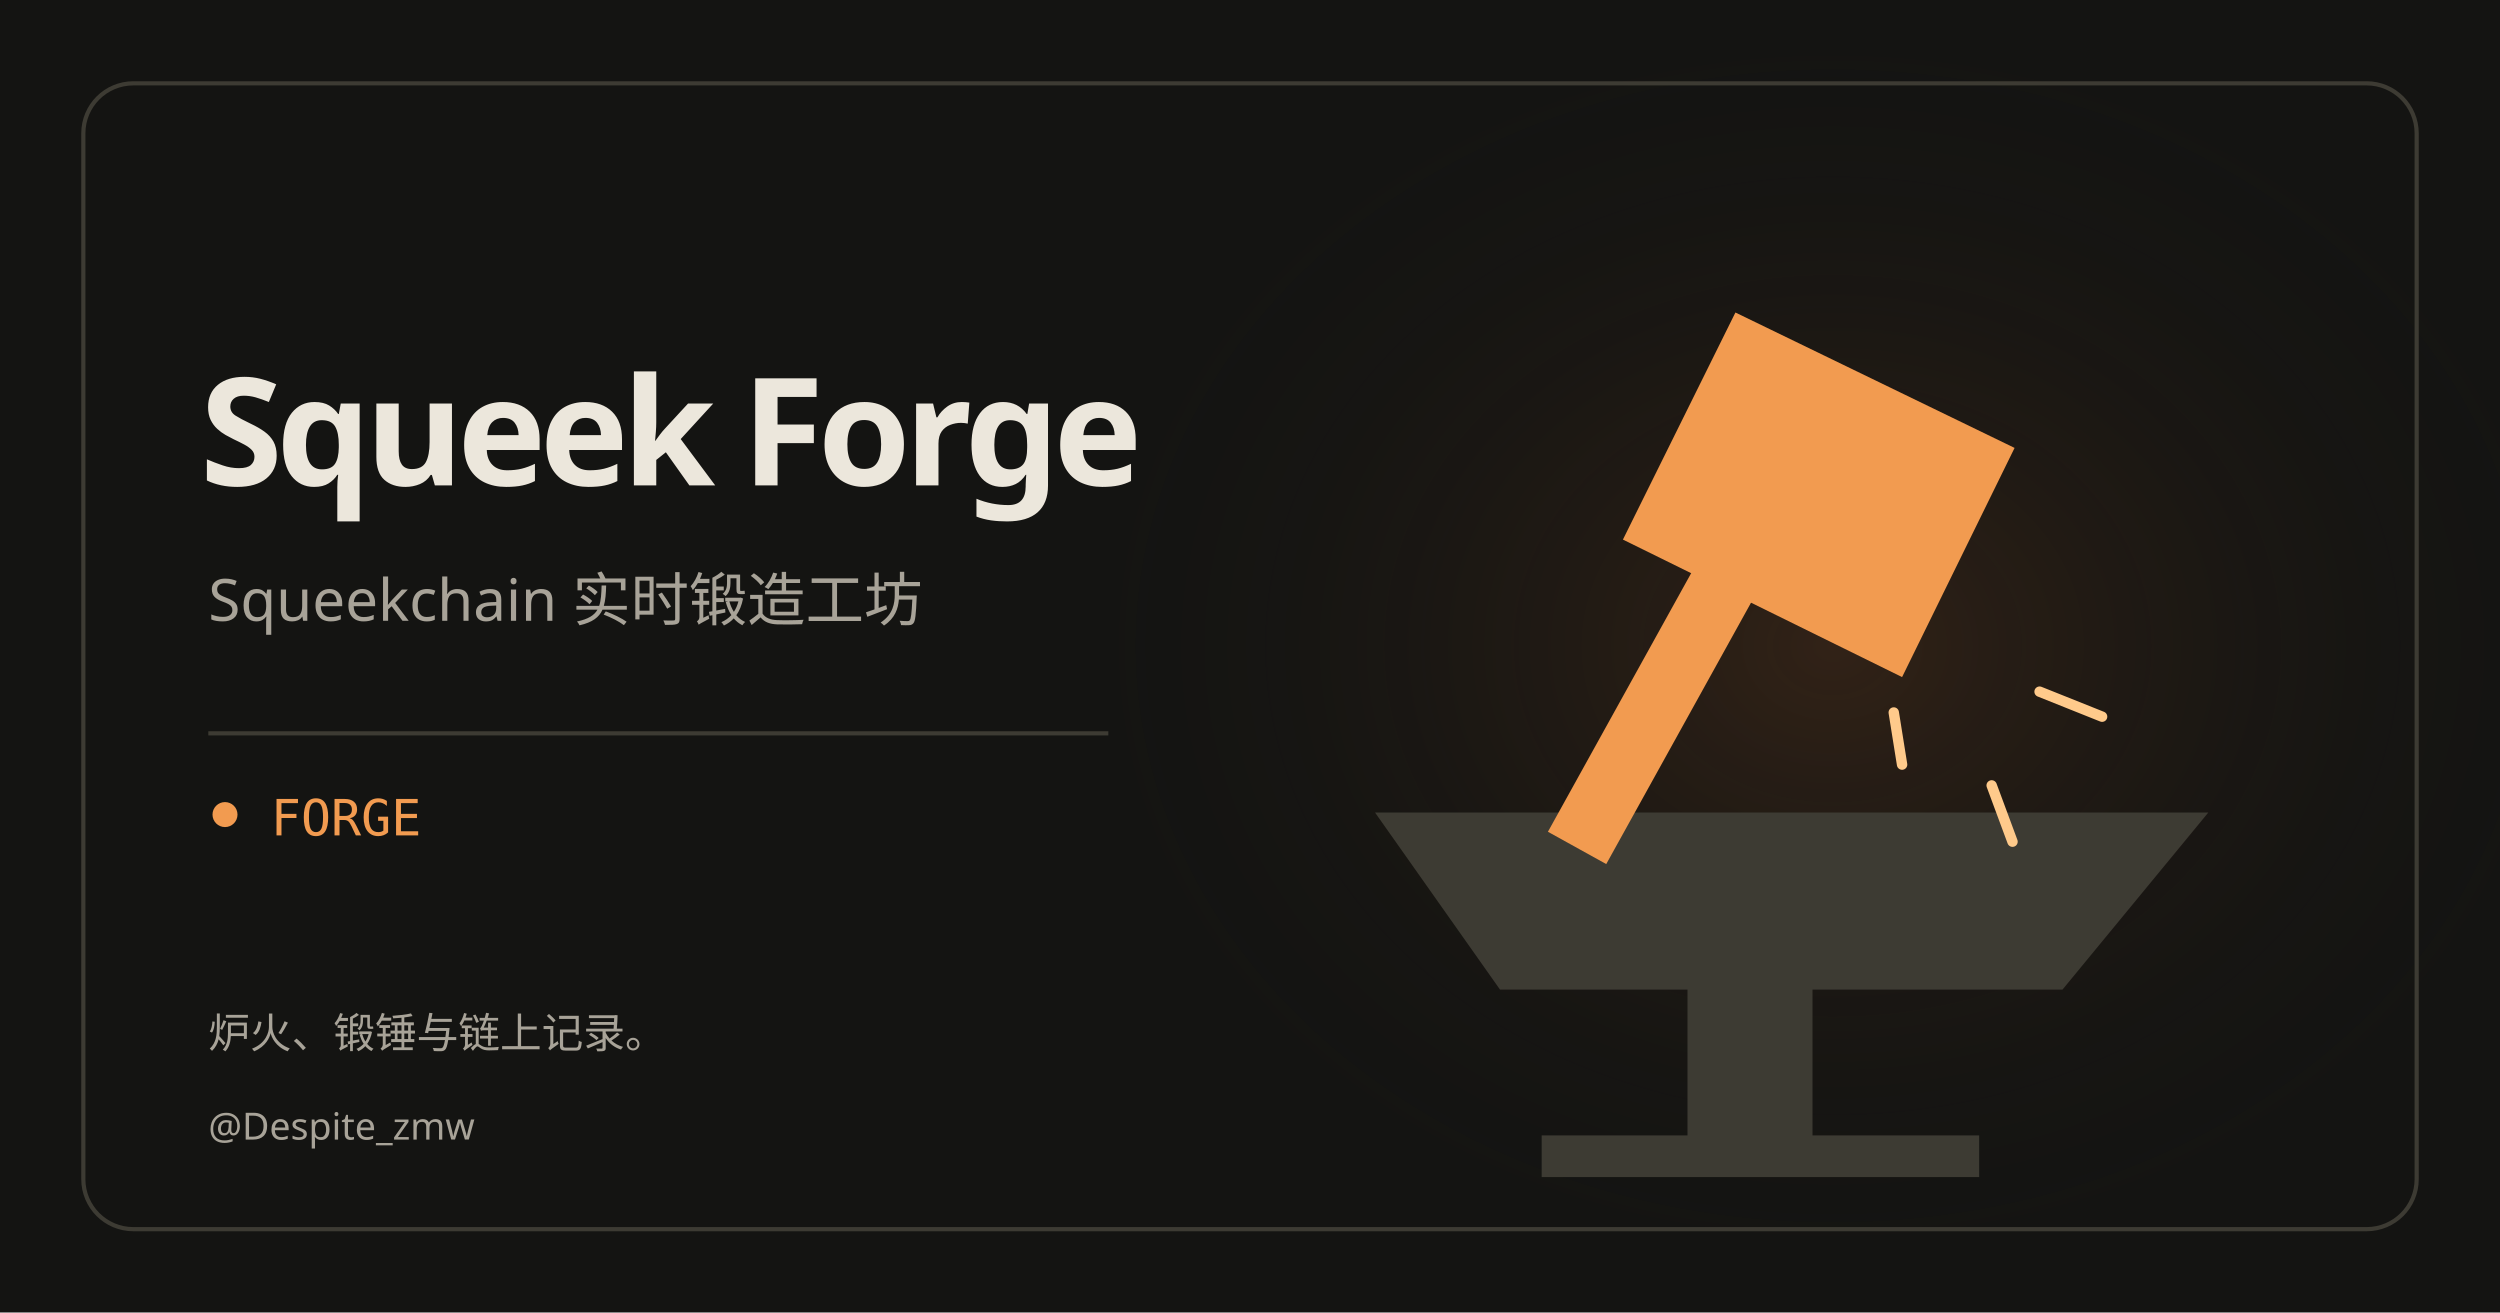
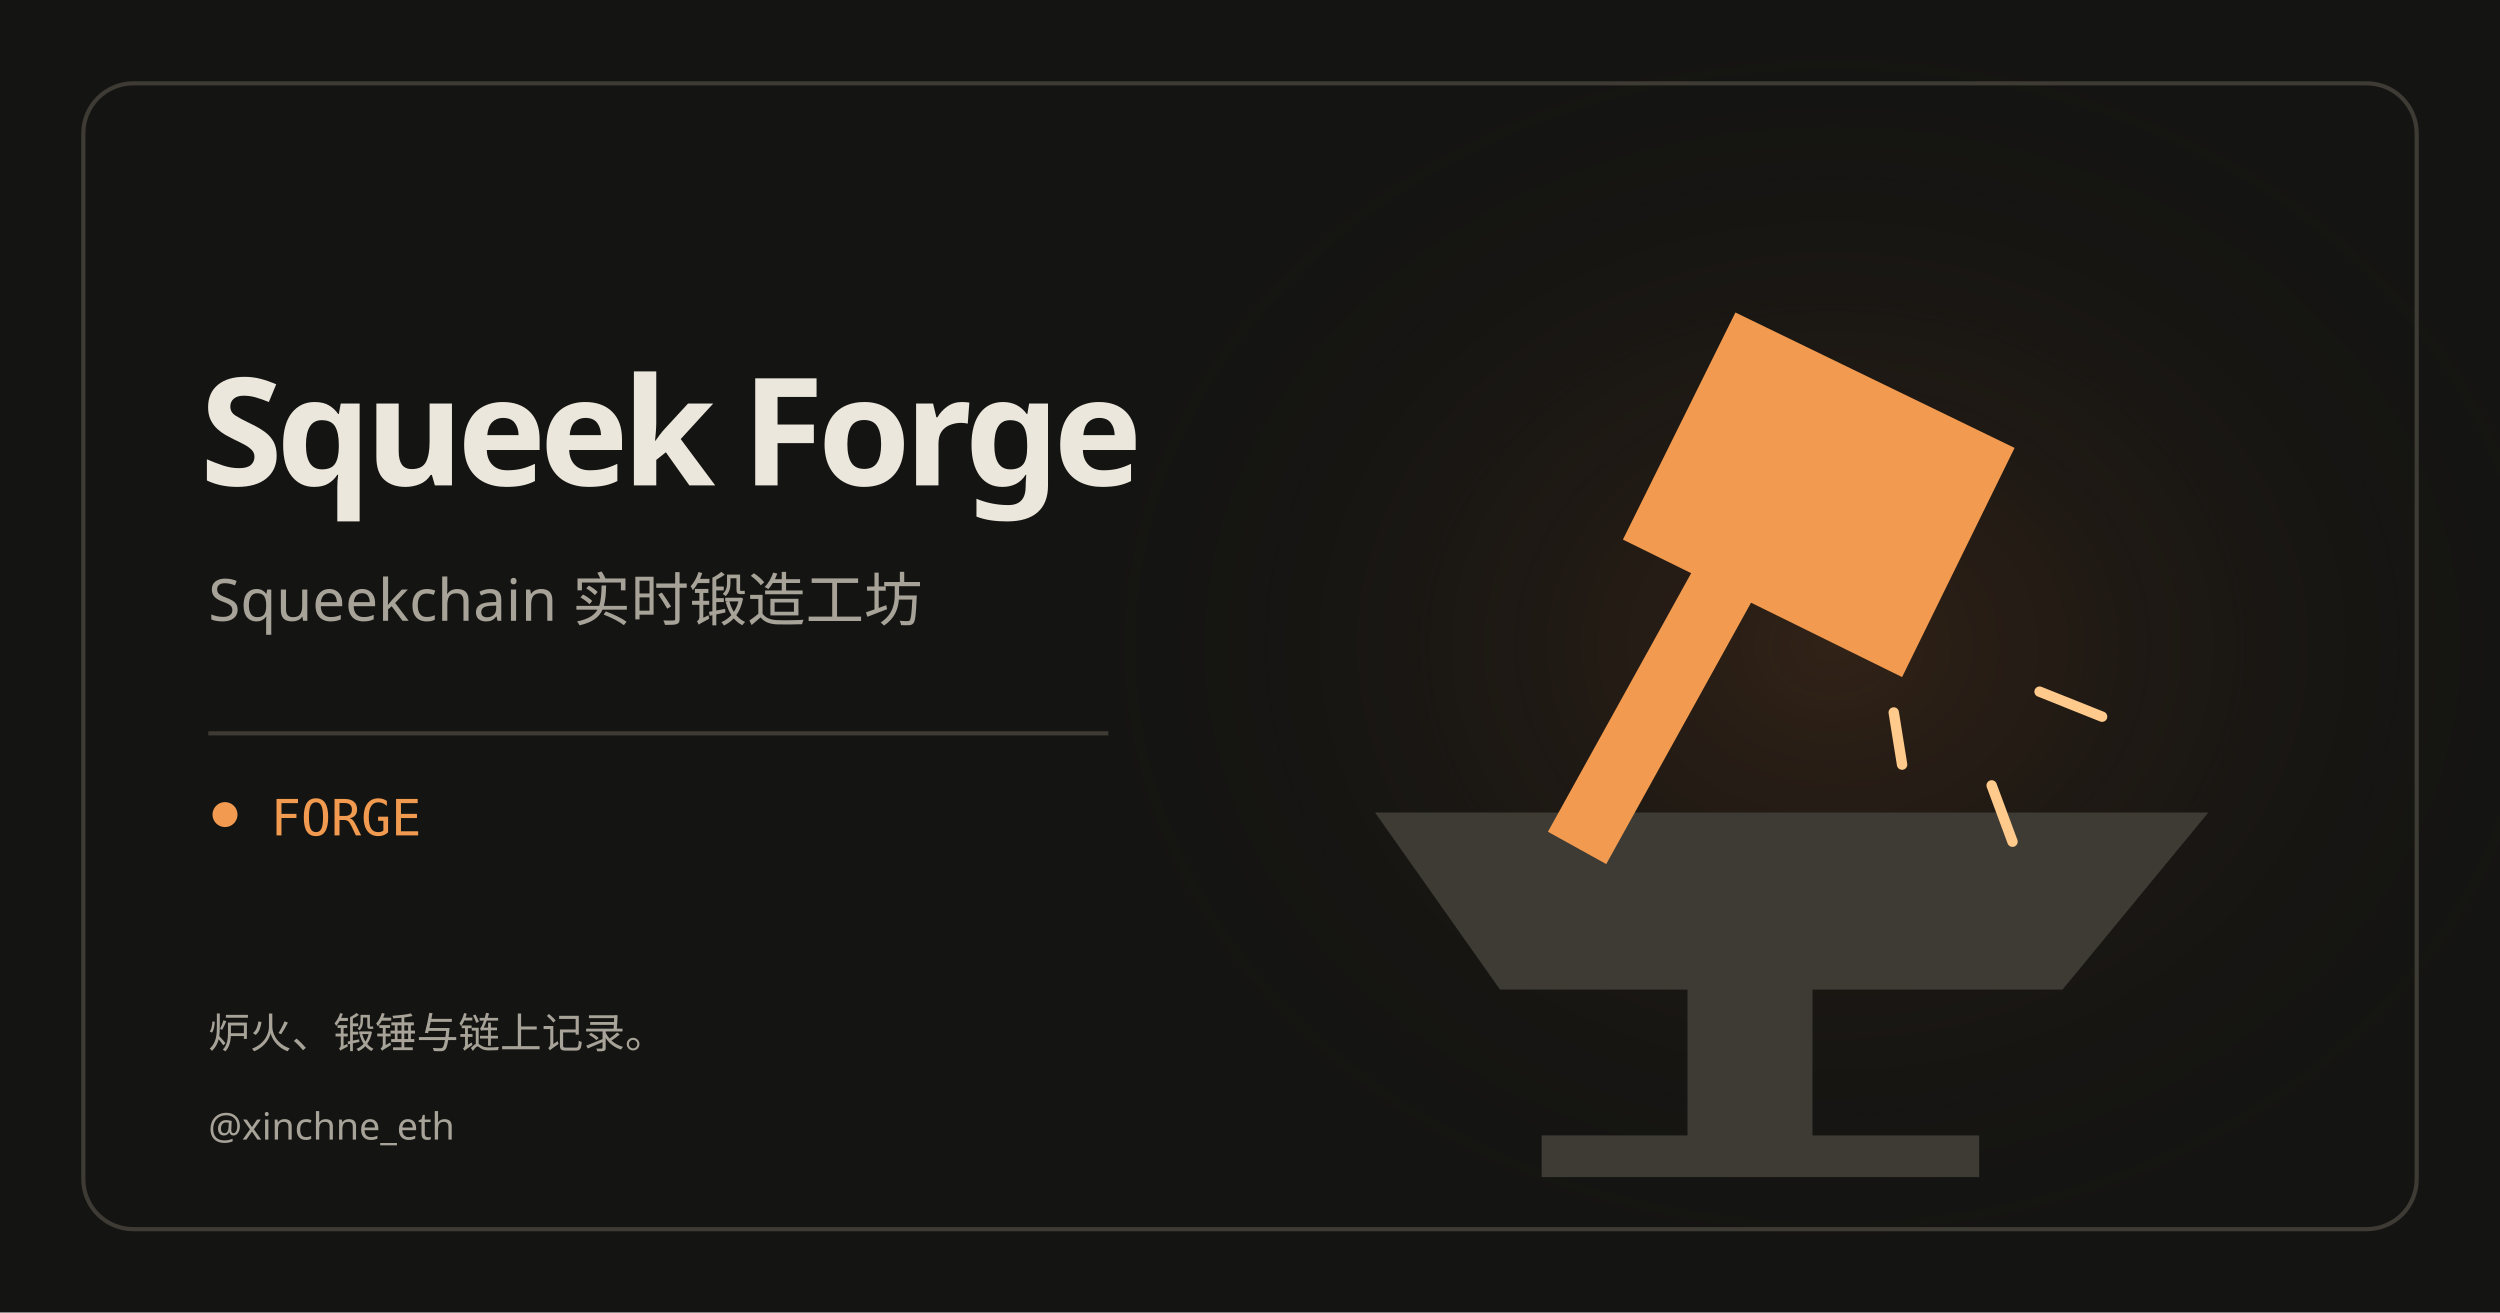
<svg xmlns="http://www.w3.org/2000/svg" width="1200" height="630" viewBox="0 0 1200 630">
  <defs>
    <radialGradient id="glow">
      <stop stop-color="#784422" stop-opacity=".3" />
      <stop offset="1" stop-color="#141412" stop-opacity="0" />
    </radialGradient>
  </defs>
  <rect width="1200" height="630" fill="#141412" />
  <ellipse cx="880" cy="310" rx="370" ry="300" fill="url(#glow)" />
  <rect x="40" y="40" width="1120" height="550" rx="24" fill="none" stroke="#3d3b33" stroke-width="2" />
  <path d="M660 390h400l-70 85H870v70h80v20H740v-20h70v-70h-90z" fill="#3d3b33" />
  <path d="m833 150 134 65-54 110-134-66z" fill="#f29b50" />
  <path d="m834 268-77 139" stroke="#f29b50" stroke-width="32" />
  <path d="m979 332 30 12m-53 33 10 27m-57-62 4 25" stroke="#ffca8b" stroke-width="5" stroke-linecap="round" />
  <text x="96" y="233" font-family="sans-serif" font-size="72" font-weight="600" letter-spacing="-3" fill="#ece7dc">Squeek Forge</text>
  <text x="100" y="298" font-family="sans-serif" font-size="28" fill="#a8a398">Squeekchain 实时锻造工坊</text>
  <path d="M100 352h432" stroke="#3d3b33" stroke-width="2" />
  <circle cx="108" cy="391" r="6" fill="#f29b50" />
  <text x="130" y="401" font-family="monospace" font-size="24" fill="#f29b50">FORGE</text>
  <text x="100" y="503" font-family="sans-serif" font-size="20" fill="#a8a398">炉火、锻锤与链上记录。</text>
-   <text x="100" y="547" font-family="sans-serif" font-size="18" fill="#a8a398">@Despite_zmw</text>
+   <text x="100" y="547" font-family="sans-serif" font-size="18" fill="#a8a398">@xinchne_eth</text>
</svg>
